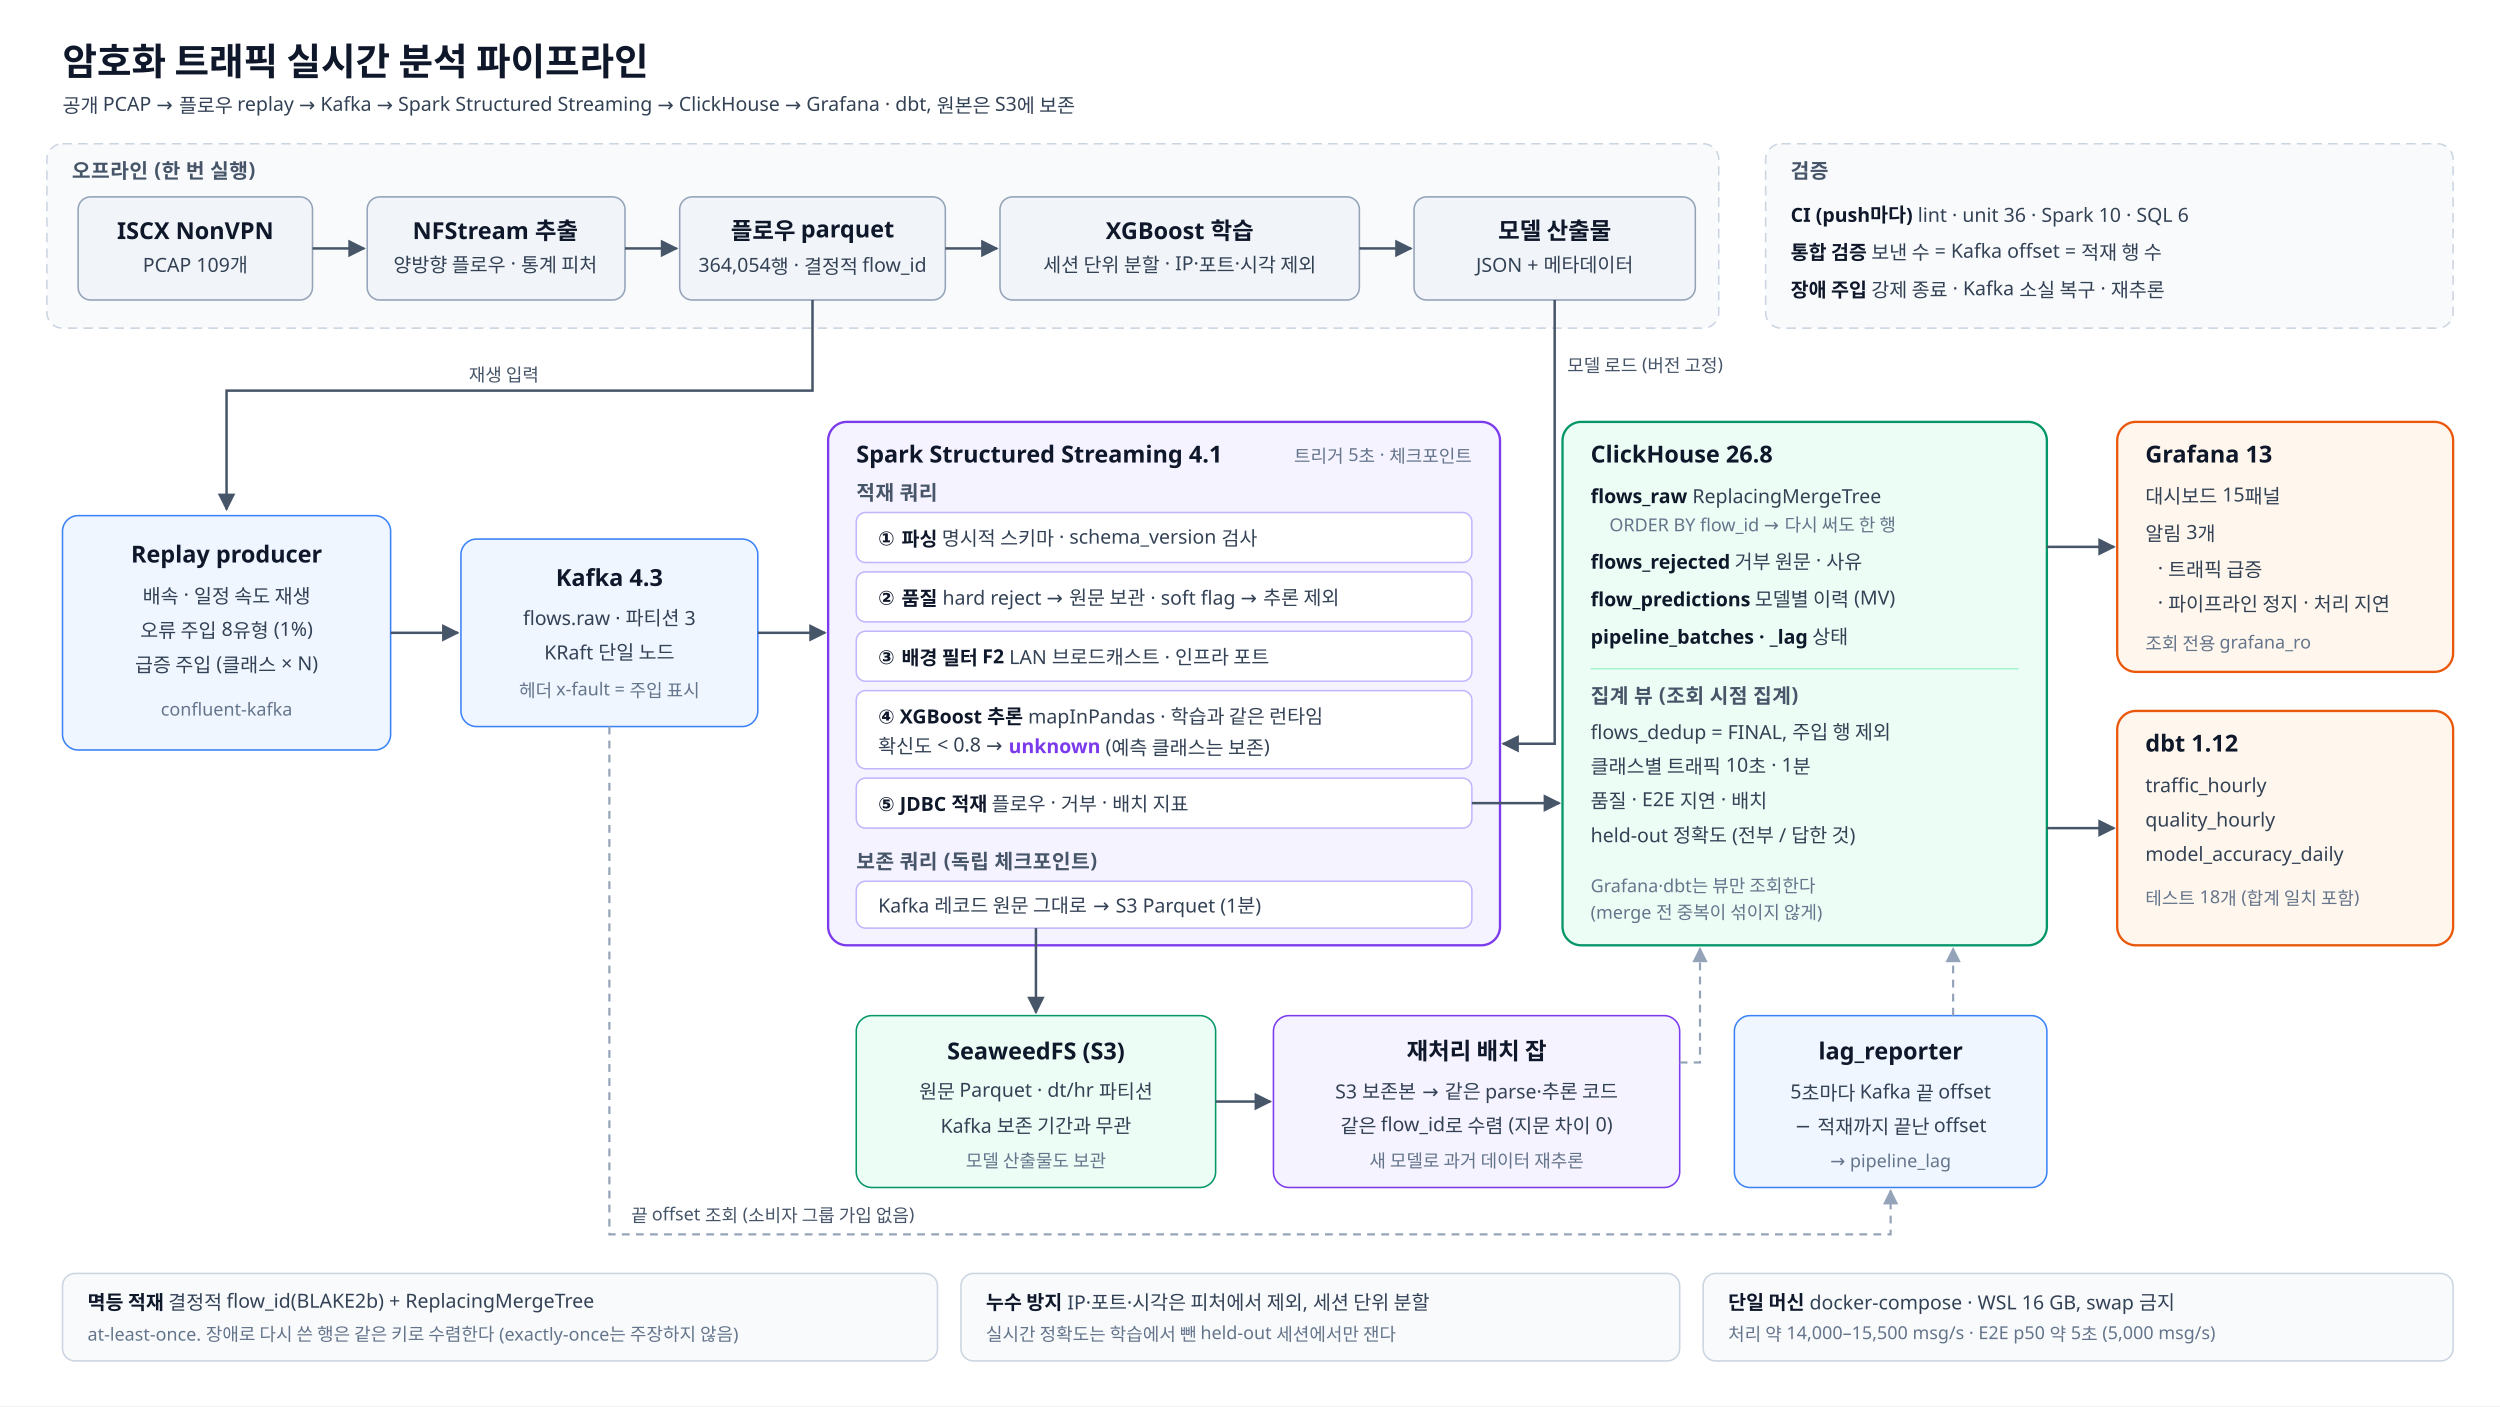
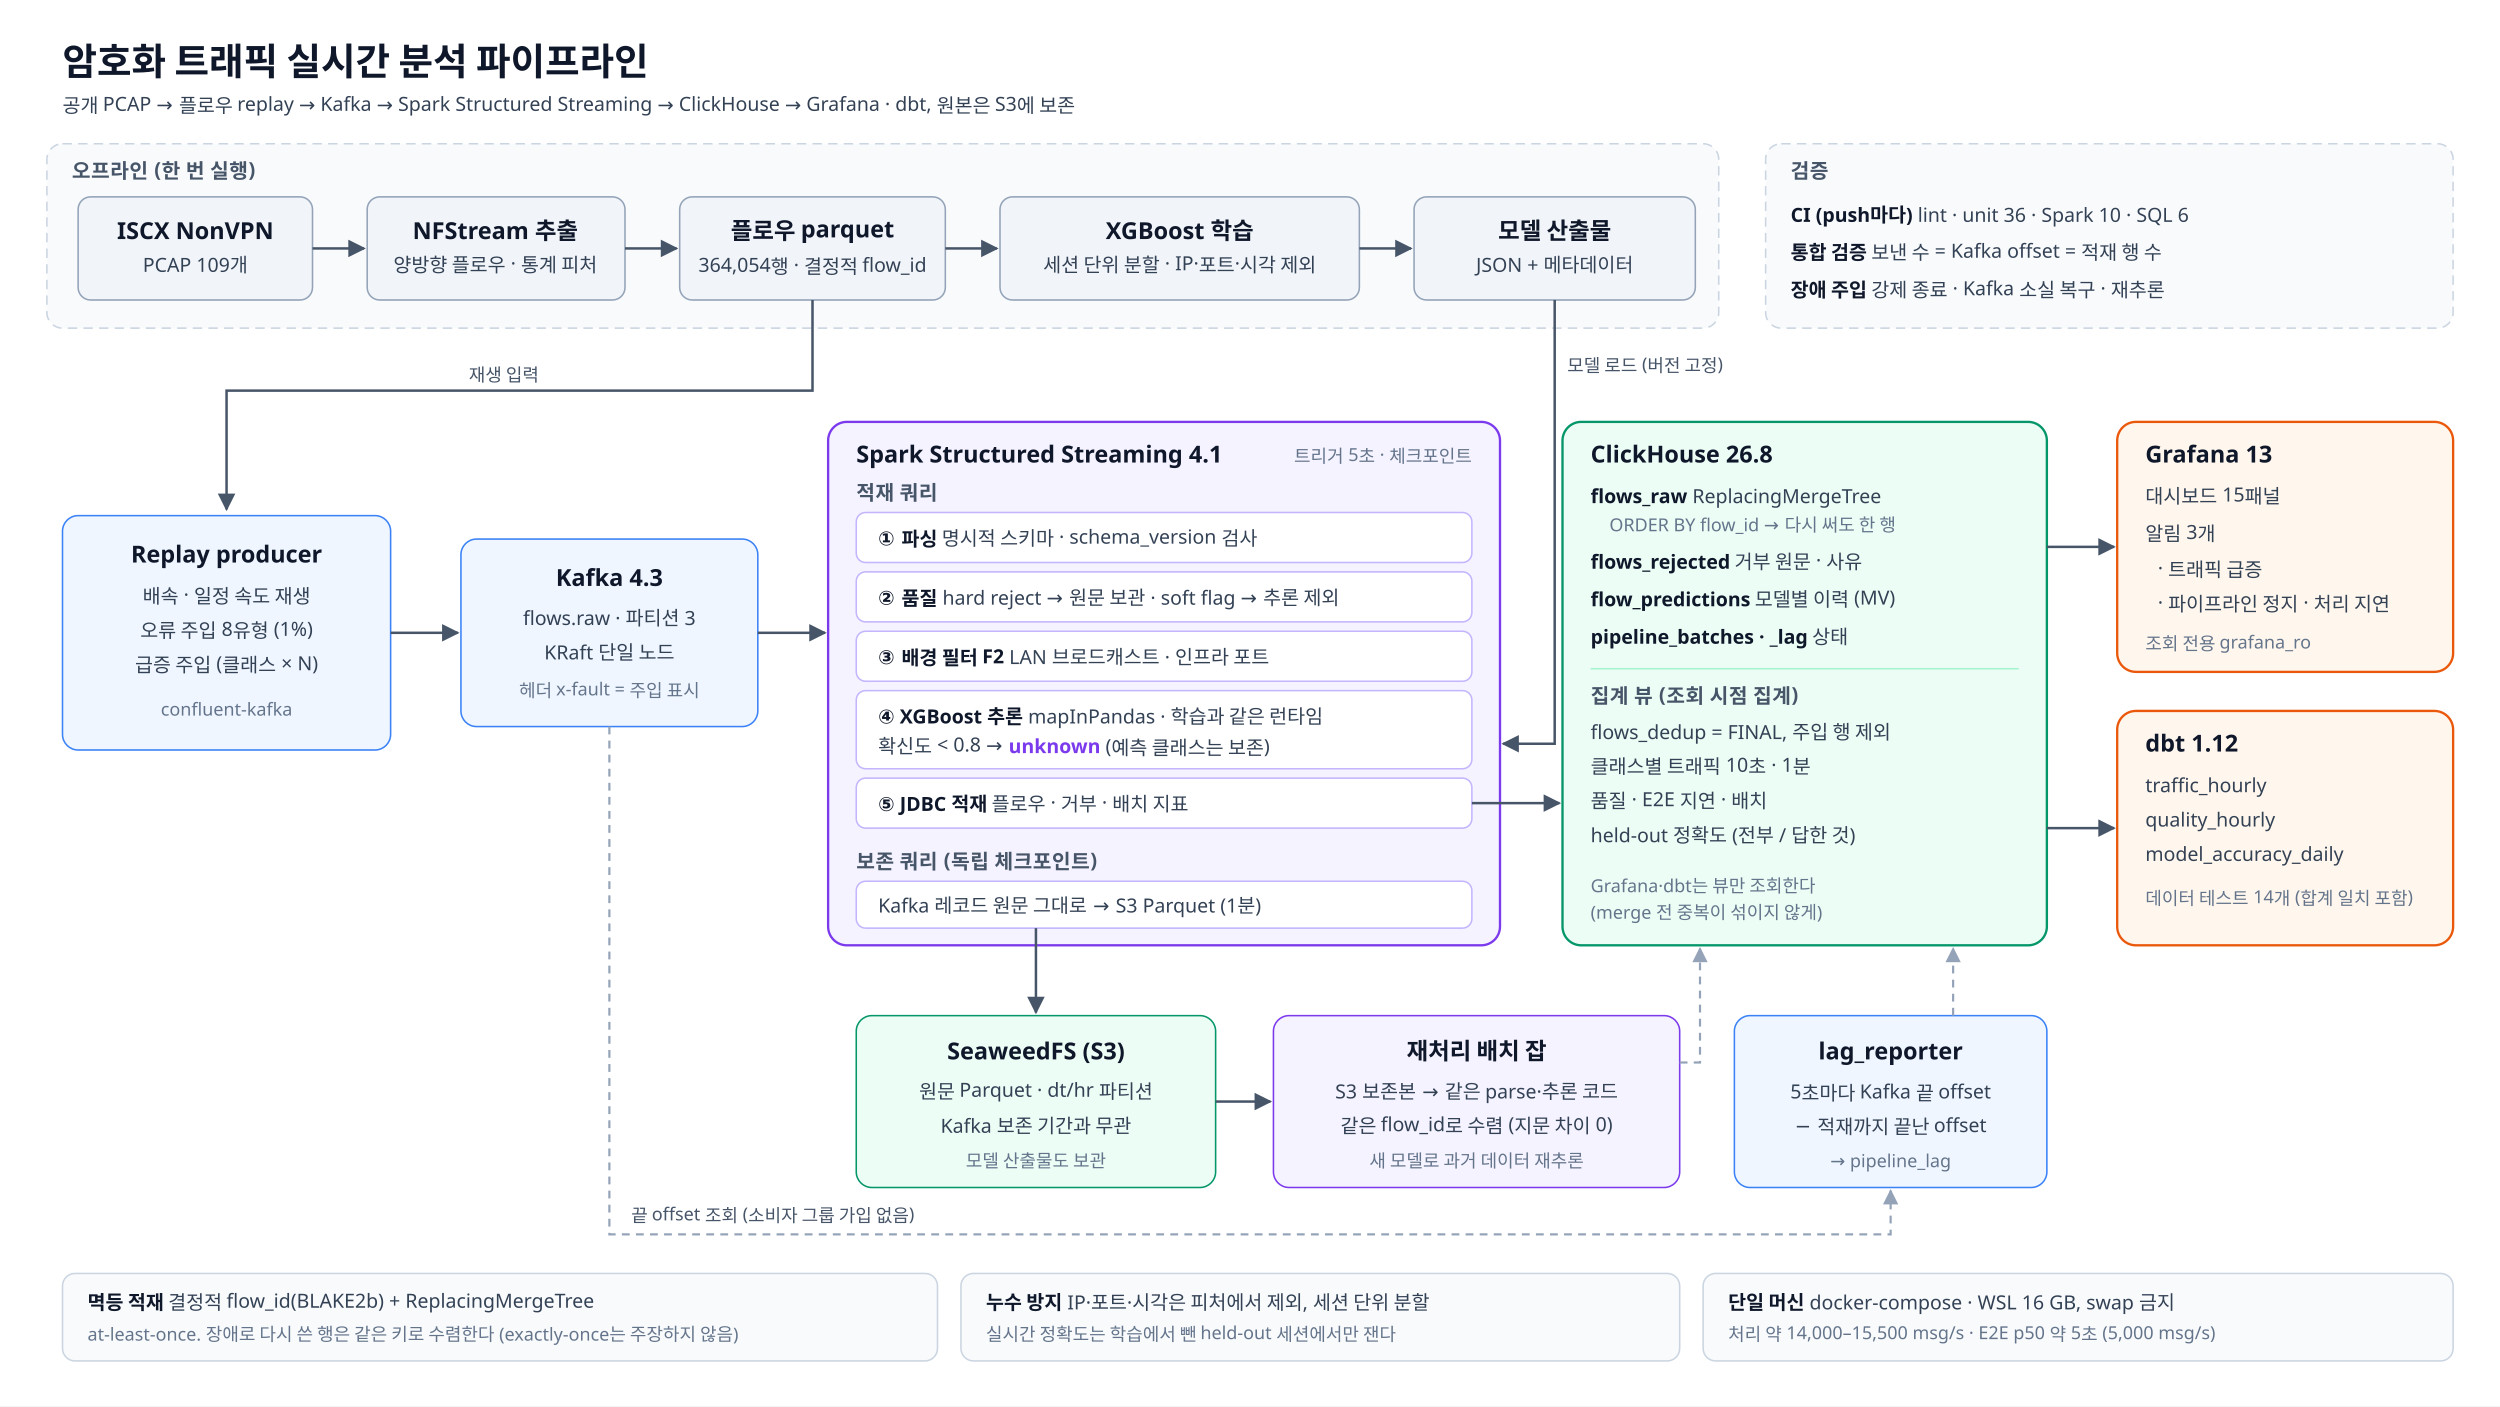
<svg xmlns="http://www.w3.org/2000/svg" viewBox="0 0 1600 900" width="1600" height="900" font-family="'Malgun Gothic','Apple SD Gothic Neo','Noto Sans KR',sans-serif">
  <defs>
    <marker id="a" viewBox="0 0 10 10" refX="9" refY="5" markerWidth="7" markerHeight="7" orient="auto-start-reverse">
      <path d="M0,0 L10,5 L0,10 z" fill="#475569" />
    </marker>
    <marker id="ad" viewBox="0 0 10 10" refX="9" refY="5" markerWidth="7" markerHeight="7" orient="auto-start-reverse">
      <path d="M0,0 L10,5 L0,10 z" fill="#94a3b8" />
    </marker>
    <style>
      .t  { font-size: 15px; font-weight: 700; fill: #0f172a; }
      .s  { font-size: 12.5px; fill: #334155; }
      .xs { font-size: 11.5px; fill: #64748b; }
      .h  { font-size: 13px; font-weight: 700; fill: #475569; letter-spacing: .3px; }
      .ln { stroke: #475569; stroke-width: 1.6; fill: none; marker-end: url(#a); }
      .ld { stroke: #94a3b8; stroke-width: 1.4; fill: none; stroke-dasharray: 5 4; marker-end: url(#ad); }
      .lb { font-size: 11.5px; fill: #475569; }
    </style>
  </defs>
  <rect width="1600" height="900" fill="#ffffff" />
  <text x="40" y="48" font-size="24" font-weight="700" fill="#0f172a">암호화 트래픽 실시간 분석 파이프라인</text>
  <text x="40" y="72" class="s">공개 PCAP → 플로우 replay → Kafka → Spark Structured Streaming → ClickHouse → Grafana · dbt, 원본은 S3에 보존</text>
  <rect x="30" y="92" width="1070" height="118" rx="10" fill="#f8fafc" stroke="#cbd5e1" stroke-dasharray="6 4" />
  <text x="46" y="114" class="h">오프라인 (한 번 실행)</text>
  <g>
    <rect x="50" y="126" width="150" height="66" rx="8" fill="#f1f5f9" stroke="#94a3b8" />
    <text x="125" y="153" text-anchor="middle" class="t">ISCX NonVPN</text>
    <text x="125" y="174" text-anchor="middle" class="s">PCAP 109개</text>
    <rect x="235" y="126" width="165" height="66" rx="8" fill="#f1f5f9" stroke="#94a3b8" />
    <text x="317" y="153" text-anchor="middle" class="t">NFStream 추출</text>
    <text x="317" y="174" text-anchor="middle" class="s">양방향 플로우 · 통계 피처</text>
    <rect x="435" y="126" width="170" height="66" rx="8" fill="#f1f5f9" stroke="#94a3b8" />
    <text x="520" y="153" text-anchor="middle" class="t">플로우 parquet</text>
    <text x="520" y="174" text-anchor="middle" class="s">364,054행 · 결정적 flow_id</text>
    <rect x="640" y="126" width="230" height="66" rx="8" fill="#f1f5f9" stroke="#94a3b8" />
    <text x="755" y="153" text-anchor="middle" class="t">XGBoost 학습</text>
    <text x="755" y="174" text-anchor="middle" class="s">세션 단위 분할 · IP·포트·시각 제외</text>
    <rect x="905" y="126" width="180" height="66" rx="8" fill="#f1f5f9" stroke="#94a3b8" />
    <text x="995" y="153" text-anchor="middle" class="t">모델 산출물</text>
    <text x="995" y="174" text-anchor="middle" class="s">JSON + 메타데이터</text>
    <line x1="200" y1="159" x2="233" y2="159" class="ln" />
    <line x1="400" y1="159" x2="433" y2="159" class="ln" />
    <line x1="605" y1="159" x2="638" y2="159" class="ln" />
    <line x1="870" y1="159" x2="903" y2="159" class="ln" />
  </g>
  <rect x="1130" y="92" width="440" height="118" rx="10" fill="#f8fafc" stroke="#cbd5e1" stroke-dasharray="6 4" />
  <text x="1146" y="114" class="h">검증</text>
  <text x="1146" y="142" class="s">
    <tspan font-weight="700" fill="#0f172a">CI (push마다)</tspan>  lint · unit 36 · Spark 10 · SQL 6</text>
  <text x="1146" y="166" class="s">
    <tspan font-weight="700" fill="#0f172a">통합 검증</tspan>  보낸 수 = Kafka offset = 적재 행 수</text>
  <text x="1146" y="190" class="s">
    <tspan font-weight="700" fill="#0f172a">장애 주입</tspan>  강제 종료 · Kafka 소실 복구 · 재추론</text>
  <path d="M520,192 V250 H145 V326" class="ln" />
  <text x="300" y="244" class="lb">재생 입력</text>
  <path d="M995,192 V476 H962" class="ln" />
  <text x="1003" y="238" class="lb">모델 로드 (버전 고정)</text>
  <rect x="40" y="330" width="210" height="150" rx="10" fill="#eff6ff" stroke="#3b82f6" />
  <text x="145" y="360" text-anchor="middle" class="t">Replay producer</text>
  <text x="145" y="386" text-anchor="middle" class="s">배속 · 일정 속도 재생</text>
  <text x="145" y="408" text-anchor="middle" class="s">오류 주입 8유형 (1%)</text>
  <text x="145" y="430" text-anchor="middle" class="s">급증 주입 (클래스 × N)</text>
  <text x="145" y="458" text-anchor="middle" class="xs">confluent-kafka</text>
  <rect x="295" y="345" width="190" height="120" rx="10" fill="#eff6ff" stroke="#3b82f6" />
  <text x="390" y="375" text-anchor="middle" class="t">Kafka 4.3</text>
  <text x="390" y="400" text-anchor="middle" class="s">flows.raw · 파티션 3</text>
  <text x="390" y="422" text-anchor="middle" class="s">KRaft 단일 노드</text>
  <text x="390" y="446" text-anchor="middle" class="xs">헤더 x-fault = 주입 표시</text>
  <line x1="250" y1="405" x2="293" y2="405" class="ln" />
  <line x1="485" y1="405" x2="528" y2="405" class="ln" />
  <rect x="530" y="270" width="430" height="335" rx="12" fill="#f5f3ff" stroke="#7c3aed" stroke-width="1.5" />
  <text x="548" y="296" class="t">Spark Structured Streaming 4.1</text>
  <text x="942" y="296" text-anchor="end" class="xs">트리거 5초 · 체크포인트</text>
  <text x="548" y="320" class="h">적재 쿼리</text>
  <g>
    <rect x="548" y="328" width="394" height="32" rx="6" fill="#ffffff" stroke="#c4b5fd" />
    <text x="562" y="349" class="s">
      <tspan font-weight="700" fill="#0f172a">① 파싱</tspan>  명시적 스키마 · schema_version 검사</text>
    <rect x="548" y="366" width="394" height="32" rx="6" fill="#ffffff" stroke="#c4b5fd" />
    <text x="562" y="387" class="s">
      <tspan font-weight="700" fill="#0f172a">② 품질</tspan>  hard reject → 원문 보관 · soft flag → 추론 제외</text>
    <rect x="548" y="404" width="394" height="32" rx="6" fill="#ffffff" stroke="#c4b5fd" />
    <text x="562" y="425" class="s">
      <tspan font-weight="700" fill="#0f172a">③ 배경 필터 F2</tspan>  LAN 브로드캐스트 · 인프라 포트</text>
    <rect x="548" y="442" width="394" height="50" rx="6" fill="#ffffff" stroke="#c4b5fd" />
    <text x="562" y="463" class="s">
      <tspan font-weight="700" fill="#0f172a">④ XGBoost 추론</tspan>  mapInPandas · 학습과 같은 런타임</text>
    <text x="562" y="482" class="s">확신도 &lt; 0.8 → <tspan font-weight="700" fill="#7c3aed">unknown</tspan> (예측 클래스는 보존)</text>
    <rect x="548" y="498" width="394" height="32" rx="6" fill="#ffffff" stroke="#c4b5fd" />
    <text x="562" y="519" class="s">
      <tspan font-weight="700" fill="#0f172a">⑤ JDBC 적재</tspan>  플로우 · 거부 · 배치 지표</text>
  </g>
  <text x="548" y="556" class="h">보존 쿼리 (독립 체크포인트)</text>
  <rect x="548" y="564" width="394" height="30" rx="6" fill="#ffffff" stroke="#c4b5fd" />
  <text x="562" y="584" class="s">Kafka 레코드 원문 그대로 → S3 Parquet (1분)</text>
  <line x1="942" y1="514" x2="998" y2="514" class="ln" />
  <rect x="1000" y="270" width="310" height="335" rx="12" fill="#ecfdf5" stroke="#059669" stroke-width="1.5" />
  <text x="1018" y="296" class="t">ClickHouse 26.8</text>
  <text x="1018" y="322" class="s">
    <tspan font-weight="700" fill="#0f172a">flows_raw</tspan>  ReplacingMergeTree</text>
  <text x="1030" y="340" class="xs">ORDER BY flow_id → 다시 써도 한 행</text>
  <text x="1018" y="364" class="s">
    <tspan font-weight="700" fill="#0f172a">flows_rejected</tspan>  거부 원문 · 사유</text>
  <text x="1018" y="388" class="s">
    <tspan font-weight="700" fill="#0f172a">flow_predictions</tspan>  모델별 이력 (MV)</text>
  <text x="1018" y="412" class="s">
    <tspan font-weight="700" fill="#0f172a">pipeline_batches · _lag</tspan>  상태</text>
  <line x1="1018" y1="428" x2="1292" y2="428" stroke="#a7f3d0" />
  <text x="1018" y="450" class="h">집계 뷰 (조회 시점 집계)</text>
  <text x="1018" y="473" class="s">flows_dedup = FINAL, 주입 행 제외</text>
  <text x="1018" y="495" class="s">클래스별 트래픽 10초 · 1분</text>
  <text x="1018" y="517" class="s">품질 · E2E 지연 · 배치</text>
  <text x="1018" y="539" class="s">held-out 정확도 (전부 / 답한 것)</text>
  <text x="1018" y="571" class="xs">Grafana·dbt는 뷰만 조회한다</text>
  <text x="1018" y="588" class="xs">(merge 전 중복이 섞이지 않게)</text>
  <rect x="1355" y="270" width="215" height="160" rx="12" fill="#fff7ed" stroke="#ea580c" stroke-width="1.5" />
  <text x="1373" y="296" class="t">Grafana 13</text>
  <text x="1373" y="322" class="s">대시보드 15패널</text>
  <text x="1373" y="346" class="s">알림 3개</text>
  <text x="1381" y="368" class="s">· 트래픽 급증</text>
  <text x="1381" y="390" class="s">· 파이프라인 정지 · 처리 지연</text>
  <text x="1373" y="416" class="xs">조회 전용 grafana_ro</text>
  <rect x="1355" y="455" width="215" height="150" rx="12" fill="#fff7ed" stroke="#ea580c" stroke-width="1.5" />
  <text x="1373" y="481" class="t">dbt 1.12</text>
  <text x="1373" y="507" class="s">traffic_hourly</text>
  <text x="1373" y="529" class="s">quality_hourly</text>
  <text x="1373" y="551" class="s">model_accuracy_daily</text>
-   <text x="1373" y="579" class="xs">테스트 18개 (합계 일치 포함)</text>
+   <text x="1373" y="579" class="xs">데이터 테스트 14개 (합계 일치 포함)</text>
  <line x1="1310" y1="350" x2="1353" y2="350" class="ln" />
  <line x1="1310" y1="530" x2="1353" y2="530" class="ln" />
  <rect x="548" y="650" width="230" height="110" rx="10" fill="#ecfdf5" stroke="#059669" />
  <text x="663" y="678" text-anchor="middle" class="t">SeaweedFS (S3)</text>
  <text x="663" y="703" text-anchor="middle" class="s">원문 Parquet · dt/hr 파티션</text>
  <text x="663" y="725" text-anchor="middle" class="s">Kafka 보존 기간과 무관</text>
  <text x="663" y="747" text-anchor="middle" class="xs">모델 산출물도 보관</text>
  <rect x="815" y="650" width="260" height="110" rx="10" fill="#f5f3ff" stroke="#7c3aed" />
  <text x="945" y="678" text-anchor="middle" class="t">재처리 배치 잡</text>
  <text x="945" y="703" text-anchor="middle" class="s">S3 보존본 → 같은 parse·추론 코드</text>
  <text x="945" y="725" text-anchor="middle" class="s">같은 flow_id로 수렴 (지문 차이 0)</text>
  <text x="945" y="747" text-anchor="middle" class="xs">새 모델로 과거 데이터 재추론</text>
  <rect x="1110" y="650" width="200" height="110" rx="10" fill="#eff6ff" stroke="#3b82f6" />
  <text x="1210" y="678" text-anchor="middle" class="t">lag_reporter</text>
  <text x="1210" y="703" text-anchor="middle" class="s">5초마다 Kafka 끝 offset</text>
  <text x="1210" y="725" text-anchor="middle" class="s">− 적재까지 끝난 offset</text>
  <text x="1210" y="747" text-anchor="middle" class="xs">→ pipeline_lag</text>
  <line x1="663" y1="594" x2="663" y2="648" class="ln" />
  <line x1="778" y1="705" x2="813" y2="705" class="ln" />
  <path d="M1075,680 H1088 V607" class="ld" />
  <path d="M1250,650 V607" class="ld" />
  <path d="M390,465 V790 H1210 V762" class="ld" />
  <text x="404" y="782" class="lb">끝 offset 조회 (소비자 그룹 가입 없음)</text>
  <g font-size="12.5">
    <rect x="40" y="815" width="560" height="56" rx="8" fill="#f8fafc" stroke="#cbd5e1" />
    <text x="56" y="838" class="s">
      <tspan font-weight="700" fill="#0f172a">멱등 적재</tspan>  결정적 flow_id(BLAKE2b) + ReplacingMergeTree</text>
    <text x="56" y="858" class="xs">at-least-once. 장애로 다시 쓴 행은 같은 키로 수렴한다 (exactly-once는 주장하지 않음)</text>
    <rect x="615" y="815" width="460" height="56" rx="8" fill="#f8fafc" stroke="#cbd5e1" />
    <text x="631" y="838" class="s">
      <tspan font-weight="700" fill="#0f172a">누수 방지</tspan>  IP·포트·시각은 피처에서 제외, 세션 단위 분할</text>
    <text x="631" y="858" class="xs">실시간 정확도는 학습에서 뺀 held-out 세션에서만 잰다</text>
    <rect x="1090" y="815" width="480" height="56" rx="8" fill="#f8fafc" stroke="#cbd5e1" />
    <text x="1106" y="838" class="s">
      <tspan font-weight="700" fill="#0f172a">단일 머신</tspan>  docker-compose · WSL 16 GB, swap 금지</text>
    <text x="1106" y="858" class="xs">처리 약 14,000–15,500 msg/s · E2E p50 약 5초 (5,000 msg/s)</text>
  </g>
</svg>
